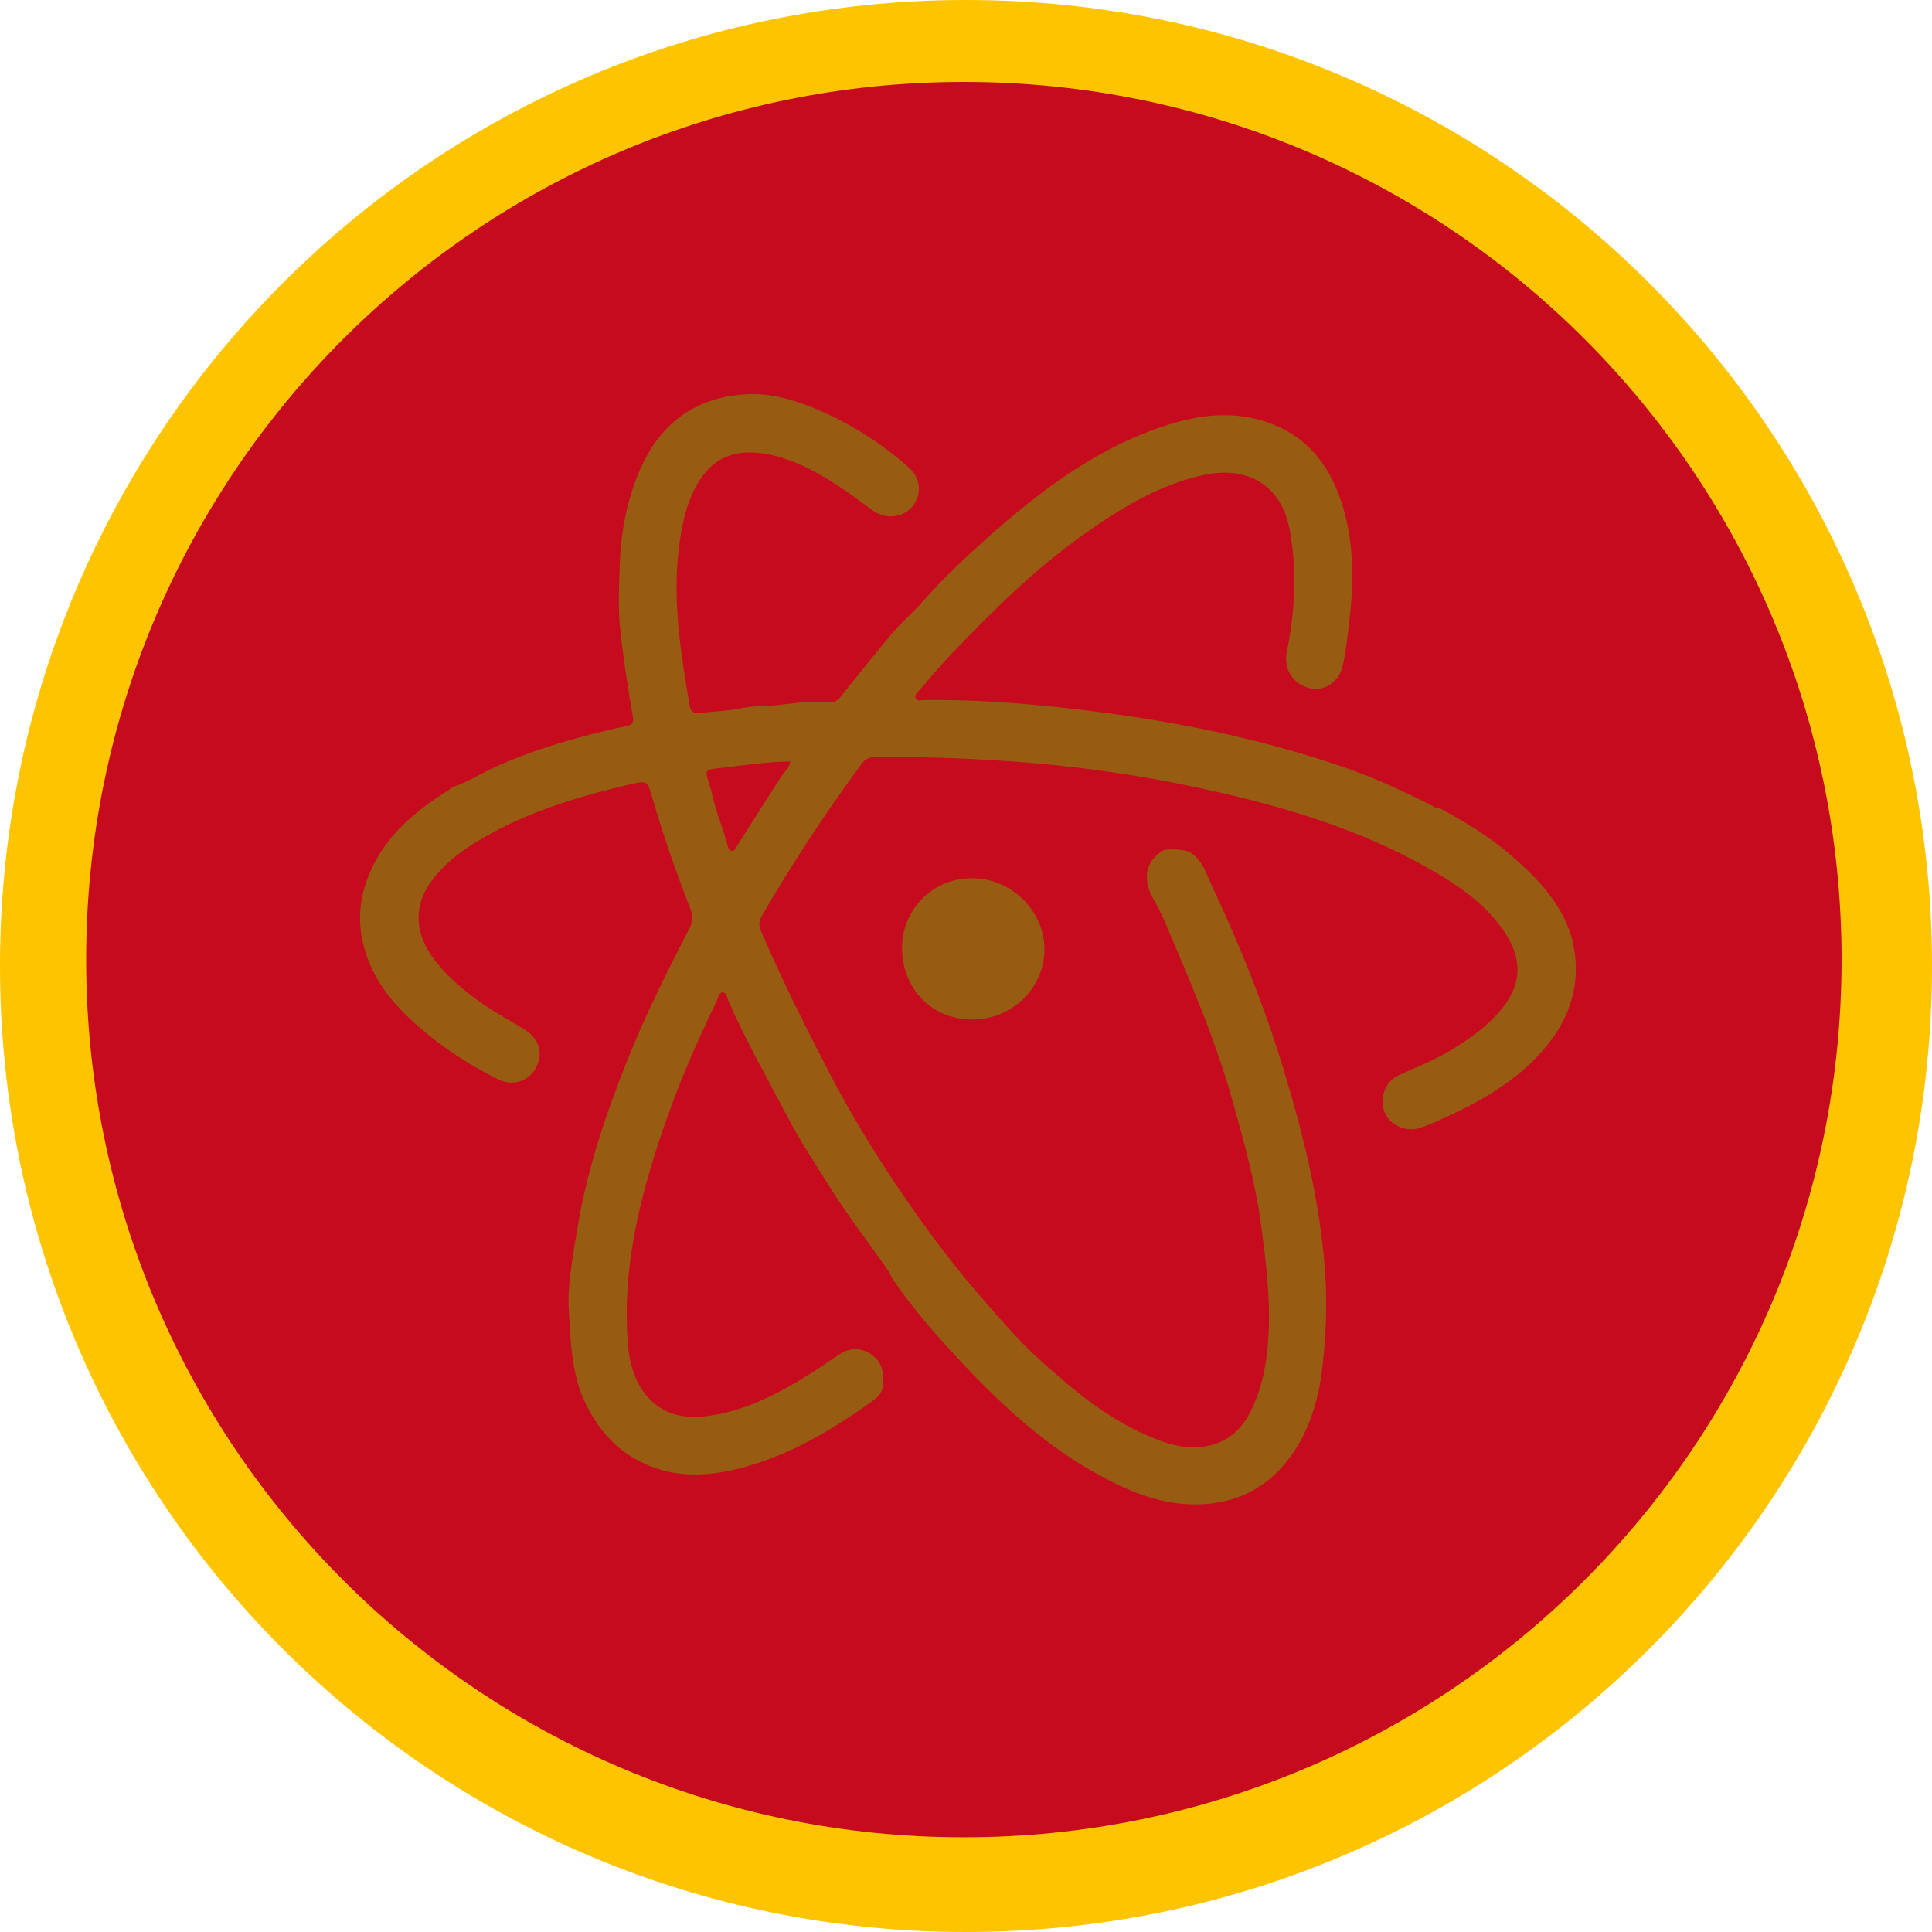
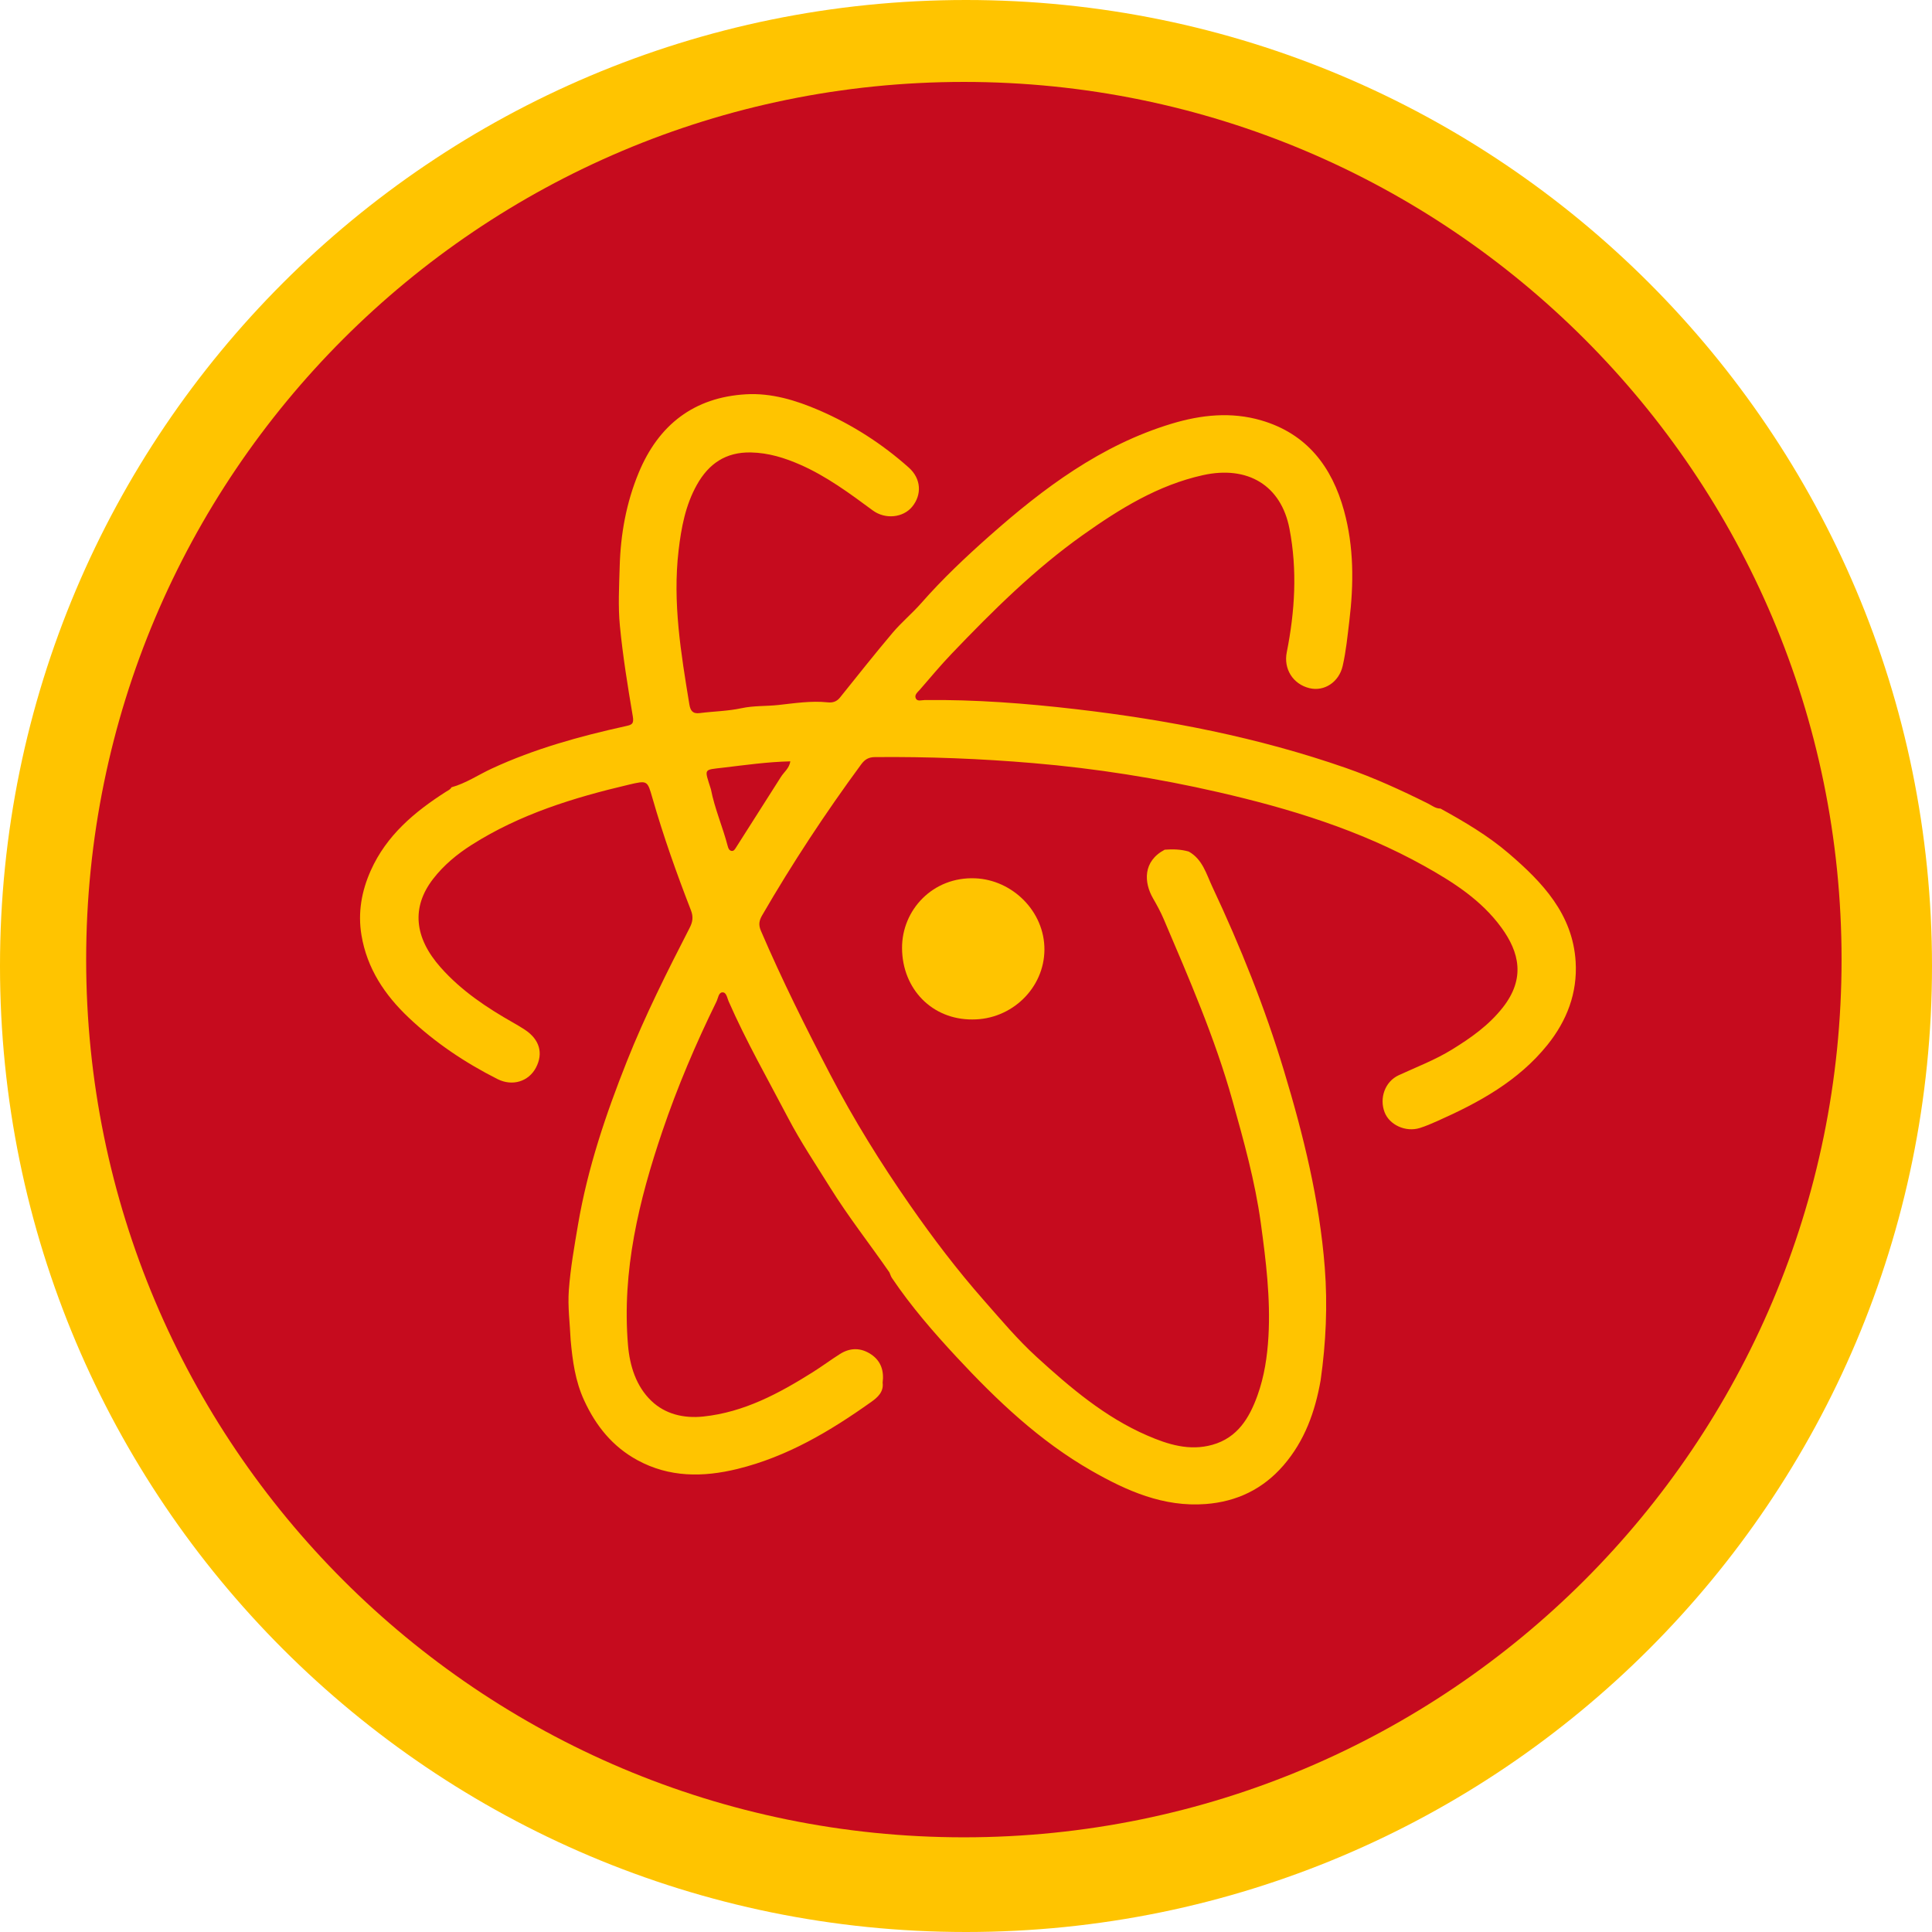
<svg xmlns="http://www.w3.org/2000/svg" version="1.1" id="Layer_1" x="0px" y="0px" viewBox="0 0 512 512" enable-background="new 0 0 512 512" xml:space="preserve">
  <g id="Outer_Circle">
    <circle fill="#FFC400" cx="256" cy="256" r="256" />
  </g>
  <g id="Inner_Circle">
    <path fill="#C60B1E" d="M488.035,254.309c0,128.453-104.146,232.599-232.602,232.599c-128.456,0-232.599-104.146-232.599-232.599   c0-128.456,104.143-232.599,232.599-232.599C383.89,21.709,488.035,125.853,488.035,254.309z" />
  </g>
  <g id="Inner_Logo">
    <g>
-       <path fill="#975C11" d="M257.715,270.169c-10.639,0.077-18.575-7.993-18.664-18.856c-0.082-10.125,8.139-19.026,19.396-18.551    c9.911,0.417,18.399,8.823,18.337,18.934C276.718,261.865,268.112,270.204,257.715,270.169z" />
-       <path fill="#975C11" d="M417.563,254.87c-0.772-12.634-8.819-21.071-17.74-28.714c-5.485-4.703-11.743-8.388-18.08-11.877    c-1.297,0.013-2.27-0.814-3.334-1.345c-7.105-3.545-14.315-6.839-21.824-9.451c-23.188-8.066-47.132-12.718-71.439-15.543    c-13.31-1.547-26.681-2.573-40.108-2.421c-0.798,0.01-1.913,0.438-2.332-0.416c-0.477-0.967,0.515-1.695,1.101-2.37    c2.768-3.186,5.47-6.438,8.386-9.485c10.842-11.336,21.961-22.382,34.813-31.498c9.761-6.923,19.856-13.179,31.757-15.823    c11.947-2.655,20.75,2.758,22.953,14.155c2.123,10.984,1.452,21.923-0.716,32.804c-0.863,4.337,1.595,8.415,6.035,9.489    c3.896,0.943,7.803-1.593,8.788-5.896c0.9-3.921,1.28-7.929,1.766-11.927c1.188-9.846,1.225-19.63-1.408-29.211    c-3.191-11.618-9.816-20.388-21.916-23.931c-7.979-2.338-15.946-1.484-23.742,0.867c-18.727,5.65-34.001,17.087-48.345,29.797    c-6.287,5.57-12.438,11.378-18.013,17.73c-2.411,2.748-5.268,5.114-7.624,7.903c-4.76,5.627-9.326,11.415-13.944,17.159    c-0.863,1.073-1.926,1.402-3.227,1.265c-4.413-0.466-8.809,0.236-13.146,0.705c-3.229,0.348-6.492,0.148-9.729,0.847    c-3.617,0.78-7.39,0.823-11.078,1.297c-1.893,0.244-2.468-0.71-2.731-2.323c-2.219-13.501-4.468-26.996-2.855-40.767    c0.709-6.056,1.823-12.003,4.842-17.398c3.123-5.59,7.656-8.736,14.361-8.587c4.635,0.104,8.864,1.418,12.998,3.229    c7.017,3.077,13.125,7.604,19.247,12.125c3.358,2.481,8.096,1.916,10.459-0.975c2.598-3.171,2.413-7.417-0.896-10.368    c-7.104-6.332-15.04-11.418-23.802-15.201c-6.186-2.67-12.644-4.607-19.334-4.224c-13.783,0.791-23.182,8.084-28.441,20.779    c-3.296,7.949-4.8,16.281-5.04,24.839c-0.146,5.256-0.454,10.561,0.054,15.771c0.78,8.026,2.074,16.011,3.422,23.968    c0.354,2.082-0.325,2.242-1.972,2.605c-12.14,2.683-24.088,5.98-35.426,11.237c-3.554,1.648-6.83,3.896-10.656,4.953    c-0.319,0.615-0.919,0.833-1.474,1.187c-8.325,5.321-15.736,11.54-19.902,20.837c-2.456,5.484-3.477,11.196-2.477,17.173    c1.476,8.818,6.136,15.803,12.518,21.846c7.018,6.642,14.946,11.946,23.53,16.281c3.984,2.012,8.265,0.615,10.178-3.006    c2.034-3.85,0.969-7.52-2.953-10.09c-0.938-0.615-1.9-1.193-2.879-1.747c-7.14-4.039-13.918-8.545-19.417-14.75    c-7.013-7.912-7.769-15.95-2.016-23.423c2.831-3.677,6.391-6.611,10.303-9.093c12.78-8.11,26.995-12.485,41.572-15.909    c4.978-1.169,4.925-1.153,6.286,3.588c2.887,10.06,6.387,19.916,10.177,29.663c0.694,1.788,0.488,3.103-0.341,4.716    c-5.935,11.563-11.774,23.154-16.591,35.266c-5.604,14.088-10.432,28.369-12.975,43.344c-0.98,5.783-2.014,11.588-2.44,17.425    c-0.32,4.364,0.29,8.798,0.482,13.198c0.506,5.474,1.21,10.819,3.577,15.967c3.133,6.81,7.563,12.271,14.117,15.842    c8.456,4.605,17.401,4.557,26.513,2.326c13.188-3.23,24.592-10.032,35.496-17.791c1.627-1.158,3.296-2.616,2.976-5.069    c0.397-3.09-0.396-5.733-3.079-7.519c-2.684-1.78-5.496-1.805-8.219-0.084c-2.459,1.555-4.796,3.304-7.259,4.852    c-8.951,5.617-18.168,10.581-28.945,11.719c-5.223,0.551-10.134-0.635-13.815-4.17c-4.029-3.869-5.705-9.289-6.165-14.767    c-1.645-19.616,2.871-38.287,9.111-56.672c4-11.783,8.863-23.196,14.339-34.36c0.443-0.906,0.548-2.396,1.565-2.438    c1.09-0.043,1.249,1.459,1.646,2.363c4.657,10.625,10.416,20.688,15.783,30.945c3.31,6.325,7.305,12.27,11.074,18.337    c4.858,7.813,10.538,15.025,15.762,22.567c0.222,0.501,0.373,1.049,0.675,1.496c5.063,7.507,11.001,14.352,17.131,20.945    c10.655,11.463,21.991,22.252,35.719,30.109c9.38,5.369,19.143,9.693,30.312,8.837c8.172-0.626,15.119-3.923,20.57-10.218    c5.651-6.521,8.409-14.264,9.871-22.592c1.41-9.918,1.87-19.887,1.095-29.866c-1.39-17.82-5.655-35.089-10.804-52.122    c-5.052-16.727-11.544-32.932-18.979-48.743c-1.603-3.401-2.589-7.315-6.266-9.372c-2.093-0.604-4.229-0.662-6.369-0.493    c-5.855,3.088-5.509,8.714-3.091,12.9c1.029,1.782,2.021,3.604,2.827,5.494c6.725,15.788,13.585,31.518,18.225,48.106    c2.99,10.697,5.981,21.336,7.501,32.416c1.371,10.016,2.607,19.975,2.03,30.08c-0.304,5.311-1.093,10.583-2.897,15.604    c-2.149,5.977-5.27,11.221-11.944,13.104c-6.099,1.72-11.806-0.085-17.271-2.454c-11.202-4.85-20.384-12.669-29.287-20.789    c-5.116-4.664-9.563-9.979-14.135-15.173c-7.01-7.961-13.4-16.394-19.451-25.086c-7.753-11.137-14.898-22.636-21.179-34.694    c-6.499-12.48-12.777-25.052-18.327-37.987c-0.685-1.59-0.512-2.695,0.316-4.126c8.008-13.818,16.774-27.128,26.234-39.992    c0.996-1.354,1.992-1.928,3.69-1.943c13.994-0.129,27.951,0.41,41.903,1.595c16.549,1.405,32.91,3.992,49.065,7.699    c18.916,4.341,37.432,10.013,54.512,19.526c7.734,4.308,15.205,9.077,20.52,16.39c4.707,6.476,6.42,13.442,0.35,21.155    c-3.74,4.751-8.45,8.045-13.453,11.133c-4.478,2.762-9.378,4.619-14.127,6.811c-3.627,1.673-5.18,6.053-3.737,9.812    c1.292,3.367,5.583,5.337,9.319,4.177c1.604-0.5,3.162-1.182,4.704-1.867c10.977-4.879,21.406-10.568,29.122-20.152    C415.25,270.491,418.068,263.124,417.563,254.87z M206.979,205.849c-3.97,6.242-7.938,12.486-11.911,18.727    c-0.3,0.473-0.605,1.059-1.269,0.909c-0.595-0.134-0.805-0.717-0.95-1.274c-1.319-5.067-3.45-9.896-4.453-15.057    c-1.75-5.588-2.073-5.084,3.33-5.725c5.832-0.692,11.644-1.521,17.72-1.664C209.165,203.616,207.793,204.57,206.979,205.849z" />
+       <path fill="#FFC400" d="M257.715,270.169c-10.639,0.077-18.575-7.993-18.664-18.856c-0.082-10.125,8.139-19.026,19.396-18.551    c9.911,0.417,18.399,8.823,18.337,18.934C276.718,261.865,268.112,270.204,257.715,270.169z" />
+       <path fill="#FFC400" d="M417.563,254.87c-0.772-12.634-8.819-21.071-17.74-28.714c-5.485-4.703-11.743-8.388-18.08-11.877    c-1.297,0.013-2.27-0.814-3.334-1.345c-7.105-3.545-14.315-6.839-21.824-9.451c-23.188-8.066-47.132-12.718-71.439-15.543    c-13.31-1.547-26.681-2.573-40.108-2.421c-0.798,0.01-1.913,0.438-2.332-0.416c-0.477-0.967,0.515-1.695,1.101-2.37    c2.768-3.186,5.47-6.438,8.386-9.485c10.842-11.336,21.961-22.382,34.813-31.498c9.761-6.923,19.856-13.179,31.757-15.823    c11.947-2.655,20.75,2.758,22.953,14.155c2.123,10.984,1.452,21.923-0.716,32.804c-0.863,4.337,1.595,8.415,6.035,9.489    c3.896,0.943,7.803-1.593,8.788-5.896c0.9-3.921,1.28-7.929,1.766-11.927c1.188-9.846,1.225-19.63-1.408-29.211    c-3.191-11.618-9.816-20.388-21.916-23.931c-7.979-2.338-15.946-1.484-23.742,0.867c-18.727,5.65-34.001,17.087-48.345,29.797    c-6.287,5.57-12.438,11.378-18.013,17.73c-2.411,2.748-5.268,5.114-7.624,7.903c-4.76,5.627-9.326,11.415-13.944,17.159    c-0.863,1.073-1.926,1.402-3.227,1.265c-4.413-0.466-8.809,0.236-13.146,0.705c-3.229,0.348-6.492,0.148-9.729,0.847    c-3.617,0.78-7.39,0.823-11.078,1.297c-1.893,0.244-2.468-0.71-2.731-2.323c-2.219-13.501-4.468-26.996-2.855-40.767    c0.709-6.056,1.823-12.003,4.842-17.398c3.123-5.59,7.656-8.736,14.361-8.587c4.635,0.104,8.864,1.418,12.998,3.229    c7.017,3.077,13.125,7.604,19.247,12.125c3.358,2.481,8.096,1.916,10.459-0.975c2.598-3.171,2.413-7.417-0.896-10.368    c-7.104-6.332-15.04-11.418-23.802-15.201c-6.186-2.67-12.644-4.607-19.334-4.224c-13.783,0.791-23.182,8.084-28.441,20.779    c-3.296,7.949-4.8,16.281-5.04,24.839c-0.146,5.256-0.454,10.561,0.054,15.771c0.78,8.026,2.074,16.011,3.422,23.968    c0.354,2.082-0.325,2.242-1.972,2.605c-12.14,2.683-24.088,5.98-35.426,11.237c-3.554,1.648-6.83,3.896-10.656,4.953    c-0.319,0.615-0.919,0.833-1.474,1.187c-8.325,5.321-15.736,11.54-19.902,20.837c-2.456,5.484-3.477,11.196-2.477,17.173    c1.476,8.818,6.136,15.803,12.518,21.846c7.018,6.642,14.946,11.946,23.53,16.281c3.984,2.012,8.265,0.615,10.178-3.006    c2.034-3.85,0.969-7.52-2.953-10.09c-0.938-0.615-1.9-1.193-2.879-1.747c-7.14-4.039-13.918-8.545-19.417-14.75    c-7.013-7.912-7.769-15.95-2.016-23.423c2.831-3.677,6.391-6.611,10.303-9.093c12.78-8.11,26.995-12.485,41.572-15.909    c4.978-1.169,4.925-1.153,6.286,3.588c2.887,10.06,6.387,19.916,10.177,29.663c0.694,1.788,0.488,3.103-0.341,4.716    c-5.935,11.563-11.774,23.154-16.591,35.266c-5.604,14.088-10.432,28.369-12.975,43.344c-0.98,5.783-2.014,11.588-2.44,17.425    c-0.32,4.364,0.29,8.798,0.482,13.198c0.506,5.474,1.21,10.819,3.577,15.967c3.133,6.81,7.563,12.271,14.117,15.842    c8.456,4.605,17.401,4.557,26.513,2.326c13.188-3.23,24.592-10.032,35.496-17.791c1.627-1.158,3.296-2.616,2.976-5.069    c0.397-3.09-0.396-5.733-3.079-7.519c-2.684-1.78-5.496-1.805-8.219-0.084c-2.459,1.555-4.796,3.304-7.259,4.852    c-8.951,5.617-18.168,10.581-28.945,11.719c-5.223,0.551-10.134-0.635-13.815-4.17c-4.029-3.869-5.705-9.289-6.165-14.767    c-1.645-19.616,2.871-38.287,9.111-56.672c4-11.783,8.863-23.196,14.339-34.36c0.443-0.906,0.548-2.396,1.565-2.438    c1.09-0.043,1.249,1.459,1.646,2.363c4.657,10.625,10.416,20.688,15.783,30.945c3.31,6.325,7.305,12.27,11.074,18.337    c4.858,7.813,10.538,15.025,15.762,22.567c0.222,0.501,0.373,1.049,0.675,1.496c5.063,7.507,11.001,14.352,17.131,20.945    c10.655,11.463,21.991,22.252,35.719,30.109c9.38,5.369,19.143,9.693,30.312,8.837c8.172-0.626,15.119-3.923,20.57-10.218    c5.651-6.521,8.409-14.264,9.871-22.592c1.41-9.918,1.87-19.887,1.095-29.866c-1.39-17.82-5.655-35.089-10.804-52.122    c-5.052-16.727-11.544-32.932-18.979-48.743c-1.603-3.401-2.589-7.315-6.266-9.372c-2.093-0.604-4.229-0.662-6.369-0.493    c-5.855,3.088-5.509,8.714-3.091,12.9c1.029,1.782,2.021,3.604,2.827,5.494c6.725,15.788,13.585,31.518,18.225,48.106    c2.99,10.697,5.981,21.336,7.501,32.416c1.371,10.016,2.607,19.975,2.03,30.08c-0.304,5.311-1.093,10.583-2.897,15.604    c-2.149,5.977-5.27,11.221-11.944,13.104c-6.099,1.72-11.806-0.085-17.271-2.454c-11.202-4.85-20.384-12.669-29.287-20.789    c-5.116-4.664-9.563-9.979-14.135-15.173c-7.01-7.961-13.4-16.394-19.451-25.086c-7.753-11.137-14.898-22.636-21.179-34.694    c-6.499-12.48-12.777-25.052-18.327-37.987c-0.685-1.59-0.512-2.695,0.316-4.126c8.008-13.818,16.774-27.128,26.234-39.992    c0.996-1.354,1.992-1.928,3.69-1.943c13.994-0.129,27.951,0.41,41.903,1.595c16.549,1.405,32.91,3.992,49.065,7.699    c18.916,4.341,37.432,10.013,54.512,19.526c7.734,4.308,15.205,9.077,20.52,16.39c4.707,6.476,6.42,13.442,0.35,21.155    c-3.74,4.751-8.45,8.045-13.453,11.133c-4.478,2.762-9.378,4.619-14.127,6.811c-3.627,1.673-5.18,6.053-3.737,9.812    c1.292,3.367,5.583,5.337,9.319,4.177c1.604-0.5,3.162-1.182,4.704-1.867c10.977-4.879,21.406-10.568,29.122-20.152    C415.25,270.491,418.068,263.124,417.563,254.87z M206.979,205.849c-3.97,6.242-7.938,12.486-11.911,18.727    c-0.3,0.473-0.605,1.059-1.269,0.909c-0.595-0.134-0.805-0.717-0.95-1.274c-1.319-5.067-3.45-9.896-4.453-15.057    c-1.75-5.588-2.073-5.084,3.33-5.725c5.832-0.692,11.644-1.521,17.72-1.664C209.165,203.616,207.793,204.57,206.979,205.849z" />
    </g>
  </g>
</svg>
